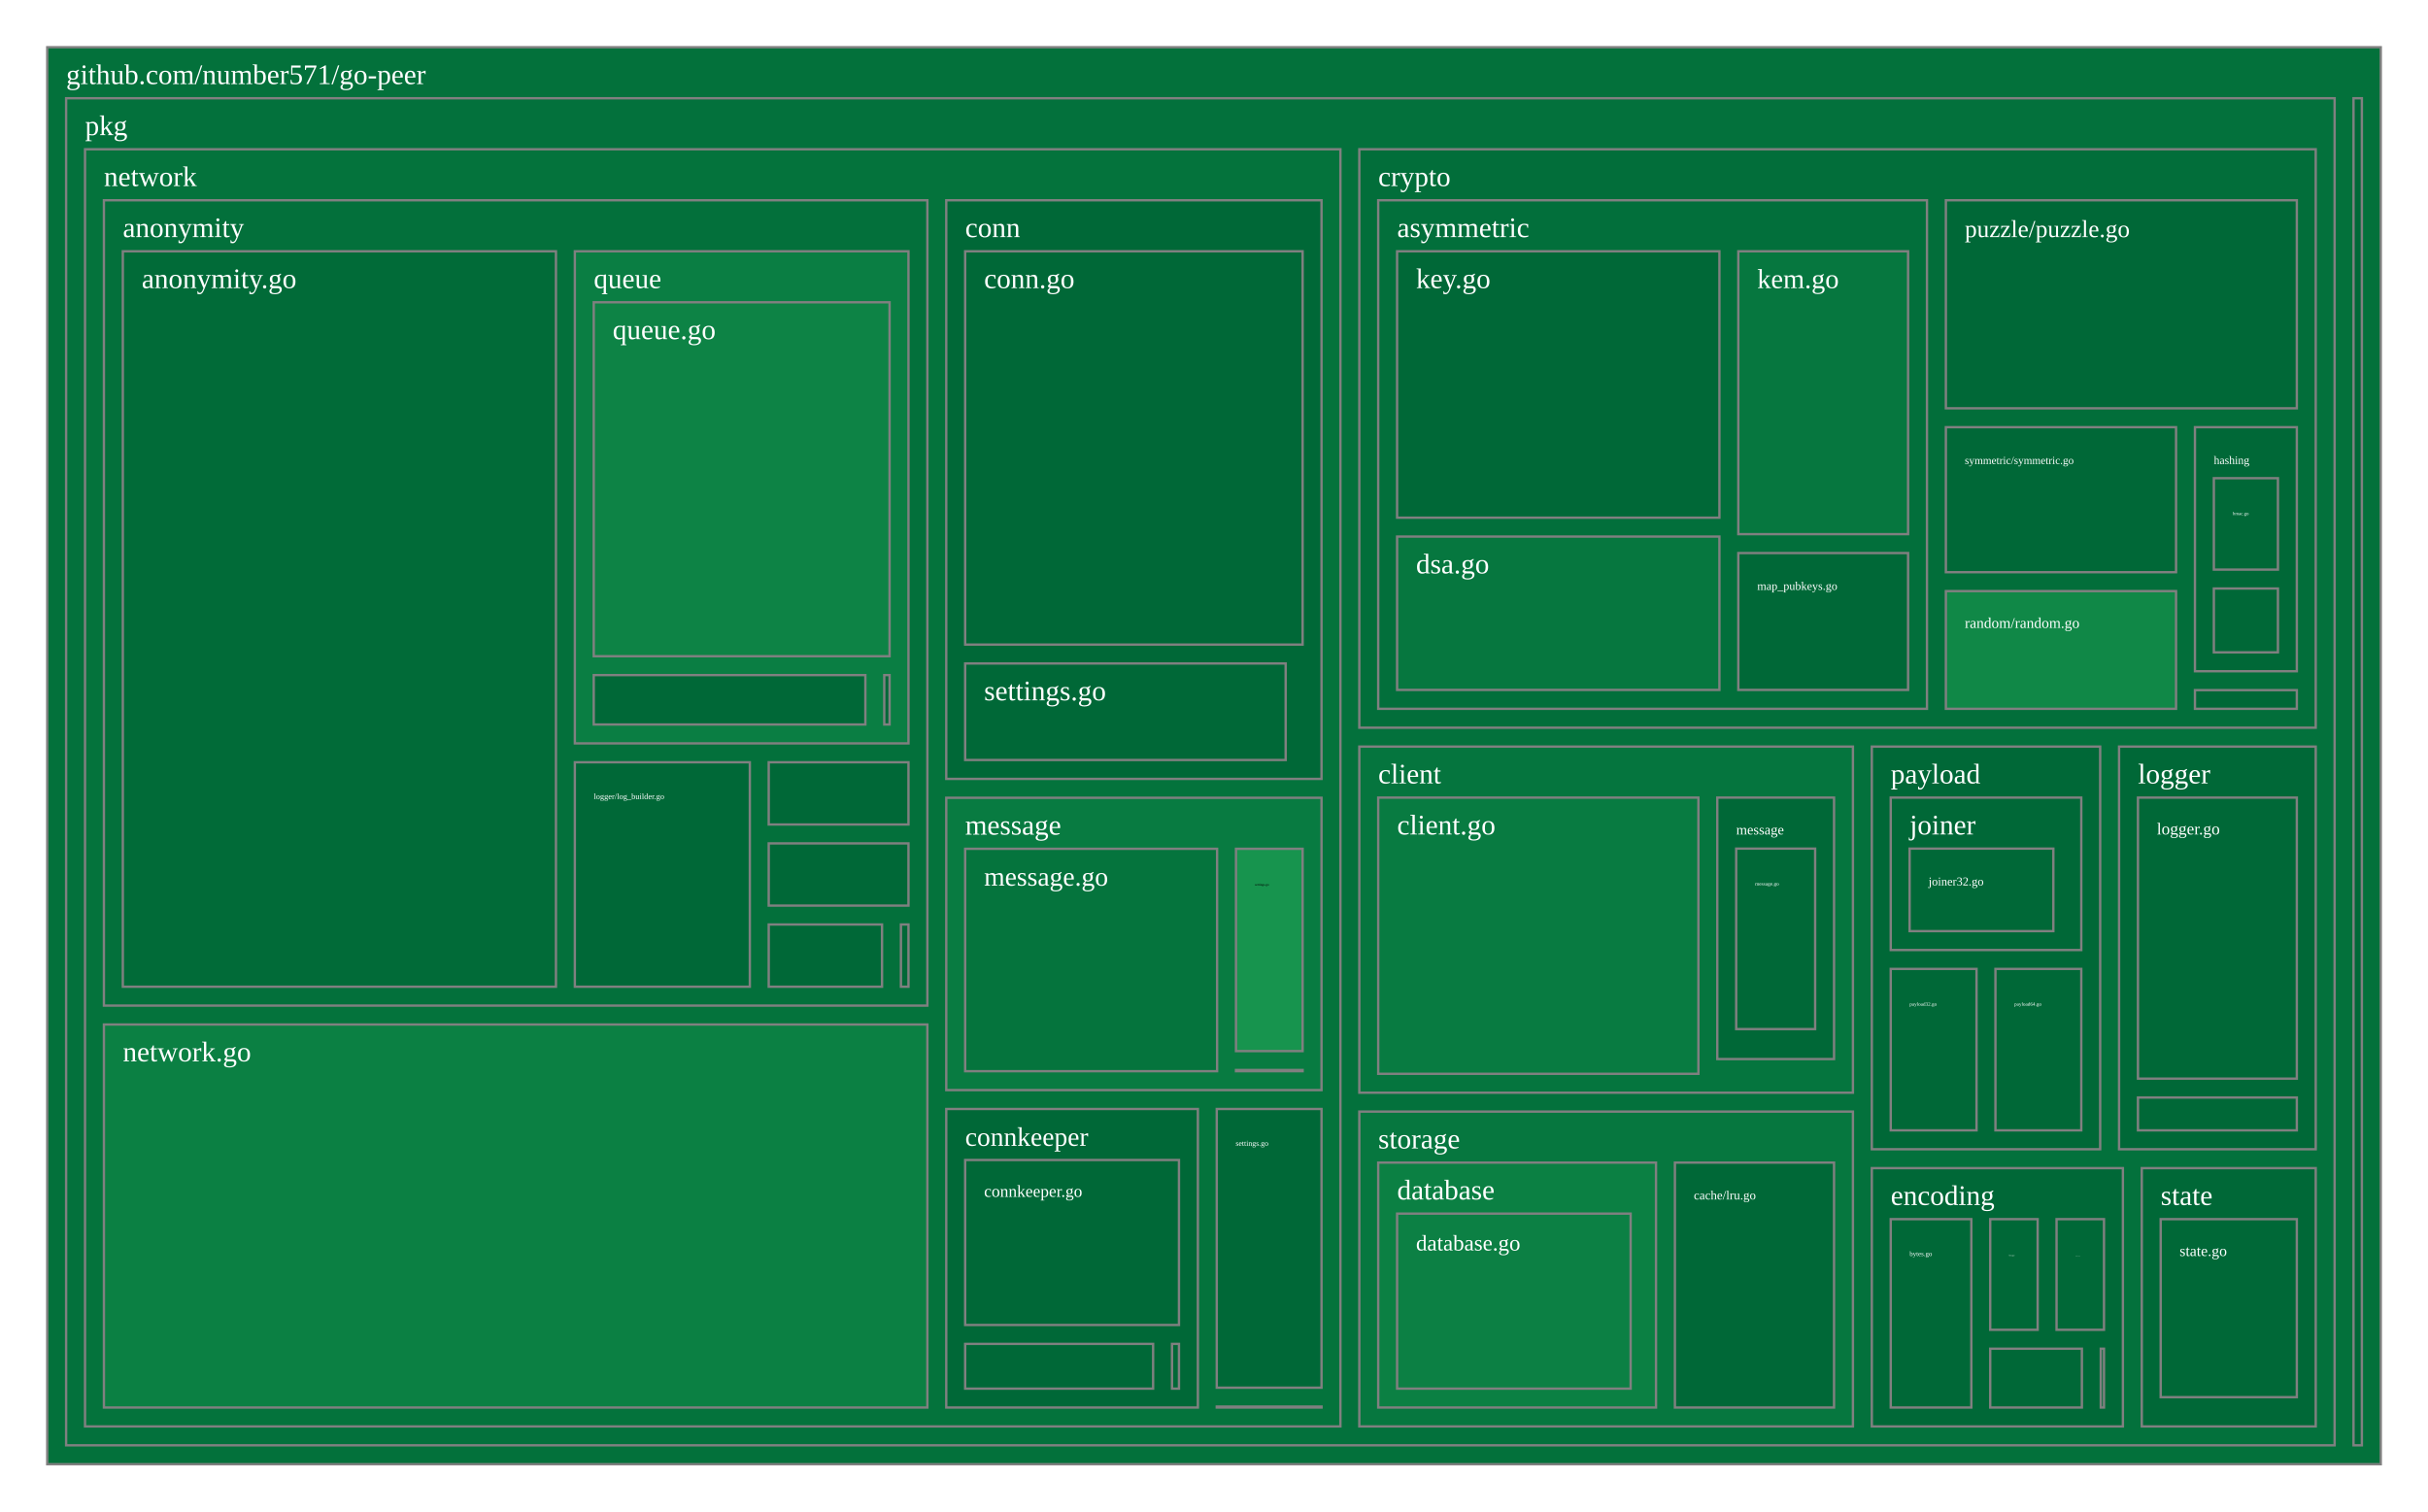
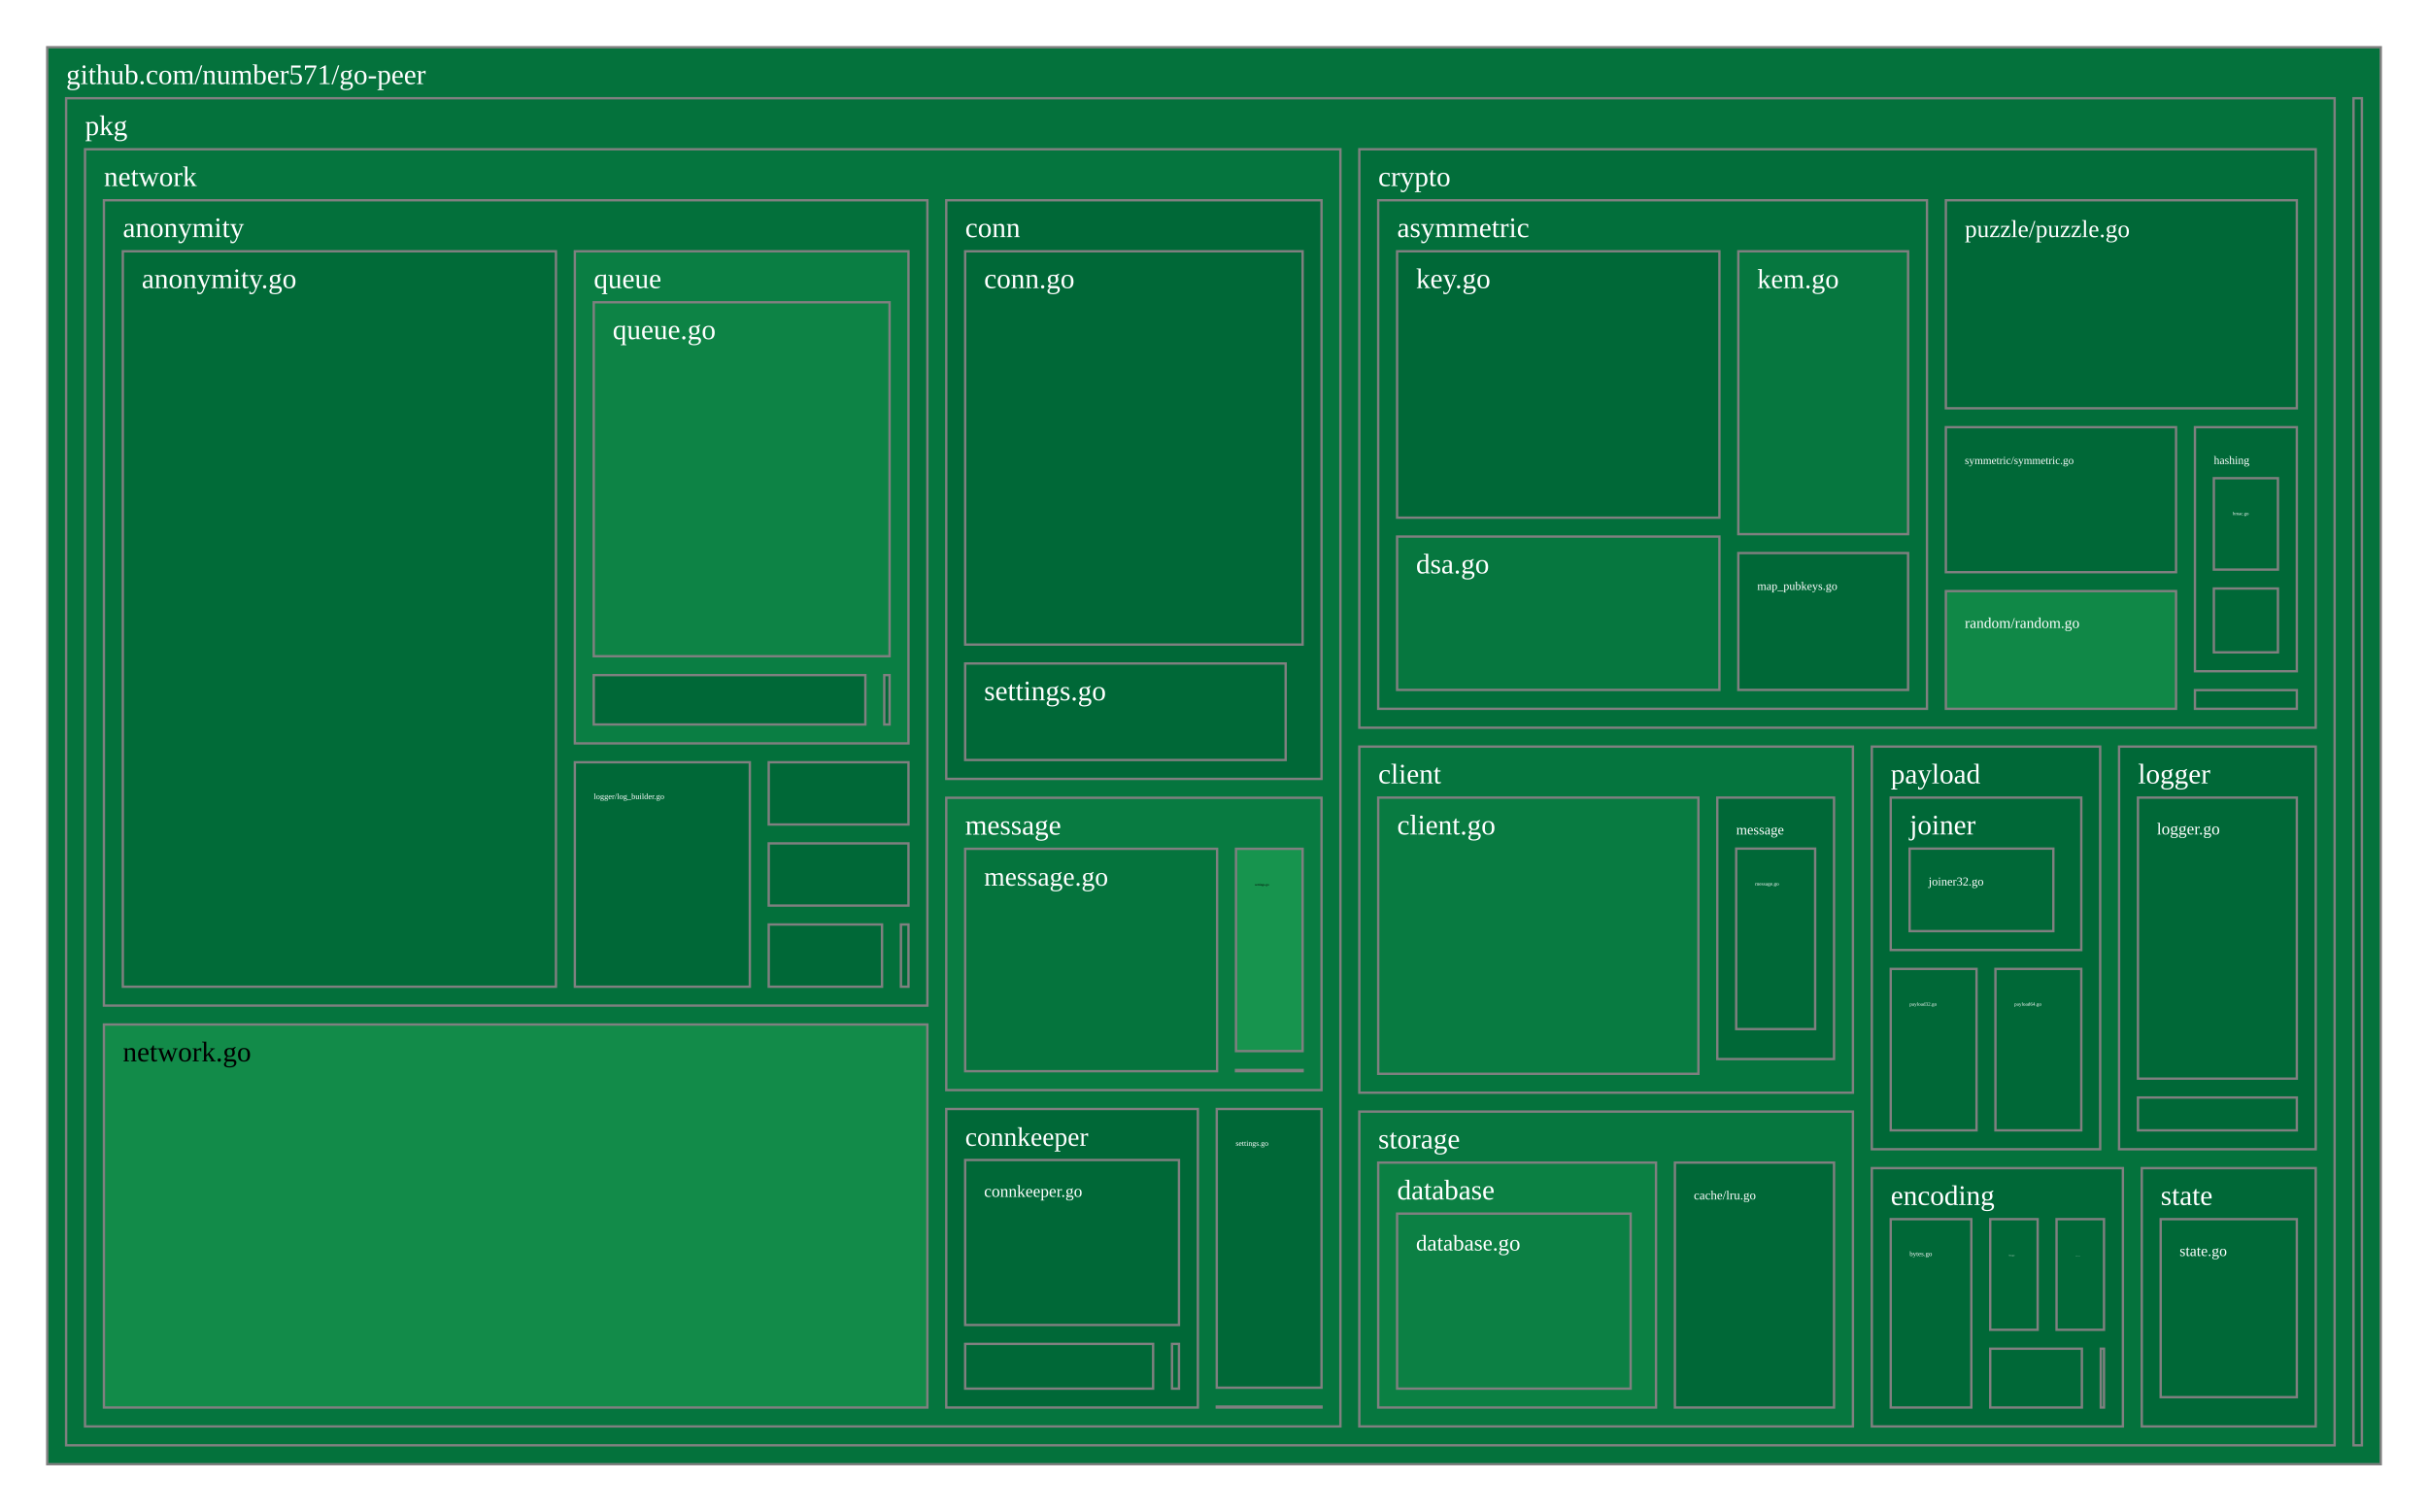
<svg xmlns="http://www.w3.org/2000/svg" viewBox="0 0 1028 640" style="background: white none repeat scroll 0% 0%;">
  <g>
-     <rect x="20" y="20" width="988" height="600" style="fill: rgb(3, 113, 59);opacity:1;fill-opacity:1.00;stroke:rgb(128,128,128);stroke-width:1px;stroke-opacity:1.00;" />
+     <rect x="20" y="20" width="988" height="600" style="fill: rgb(4, 114, 60);opacity:1;fill-opacity:1.00;stroke:rgb(128,128,128);stroke-width:1px;stroke-opacity:1.00;" />
    <text data-notex="1" text-anchor="start" transform="translate(28,35.6) scale(1)" style="font-family: Open Sans, verdana, arial, sans-serif !important; font-size: 12px; fill: rgb(255, 255, 255); fill-opacity: 1.00; white-space: pre;" data-math="N">github.com/number571/go-peer</text>
  </g>
  <g>
-     <rect x="28" y="41.6" width="960.46" height="570.4" style="fill: rgb(3, 113, 60);opacity:1;fill-opacity:1.00;stroke:rgb(128,128,128);stroke-width:1px;stroke-opacity:1.00;" />
+     <rect x="28" y="41.6" width="960.46" height="570.4" style="fill: rgb(4, 114, 60);opacity:1;fill-opacity:1.00;stroke:rgb(128,128,128);stroke-width:1px;stroke-opacity:1.00;" />
    <text data-notex="1" text-anchor="start" transform="translate(36,57.2) scale(1)" style="font-family: Open Sans, verdana, arial, sans-serif !important; font-size: 12px; fill: rgb(255, 255, 255); fill-opacity: 1.00; white-space: pre;" data-math="N">pkg</text>
  </g>
  <g>
    <rect x="996.46" y="41.6" width="3.54" height="570.4" style="fill: rgb(0, 104, 55);opacity:1;fill-opacity:1.00;stroke:rgb(128,128,128);stroke-width:1px;stroke-opacity:1.00;" />
  </g>
  <g>
    <rect x="575.524" y="316.135" width="208.994" height="146.556" style="fill: rgb(5, 117, 62);opacity:1;fill-opacity:1.00;stroke:rgb(128,128,128);stroke-width:1px;stroke-opacity:1.00;" />
    <text data-notex="1" text-anchor="start" transform="translate(583.5237,331.7353) scale(1)" style="font-family: Open Sans, verdana, arial, sans-serif !important; font-size: 12px; fill: rgb(255, 255, 255); fill-opacity: 1.00; white-space: pre;" data-math="N">client</text>
  </g>
  <g>
    <rect x="575.524" y="63.2" width="404.936" height="244.935" style="fill: rgb(2, 110, 58);opacity:1;fill-opacity:1.00;stroke:rgb(128,128,128);stroke-width:1px;stroke-opacity:1.00;" />
    <text data-notex="1" text-anchor="start" transform="translate(583.5237,78.8) scale(1)" style="font-family: Open Sans, verdana, arial, sans-serif !important; font-size: 12px; fill: rgb(255, 255, 255); fill-opacity: 1.00; white-space: pre;" data-math="N">crypto</text>
  </g>
  <g>
    <rect x="792.518" y="494.632" width="106.3" height="109.368" style="fill: rgb(0, 104, 55);opacity:1;fill-opacity:1.00;stroke:rgb(128,128,128);stroke-width:1px;stroke-opacity:1.00;" />
    <text data-notex="1" text-anchor="start" transform="translate(800.5178,510.2322) scale(1)" style="font-family: Open Sans, verdana, arial, sans-serif !important; font-size: 12px; fill: rgb(255, 255, 255); fill-opacity: 1.00; white-space: pre;" data-math="N">encoding</text>
  </g>
  <g>
    <rect x="897.199" y="316.135" width="83.261" height="170.497" style="fill: rgb(0, 104, 55);opacity:1;fill-opacity:1.00;stroke:rgb(128,128,128);stroke-width:1px;stroke-opacity:1.00;" />
    <text data-notex="1" text-anchor="start" transform="translate(905.1993,331.7353) scale(1)" style="font-family: Open Sans, verdana, arial, sans-serif !important; font-size: 12px; fill: rgb(255, 255, 255); fill-opacity: 1.00; white-space: pre;" data-math="N">logger</text>
  </g>
  <g>
-     <rect x="36" y="63.2" width="531.524" height="540.8" style="fill: rgb(4, 115, 60);opacity:1;fill-opacity:1.00;stroke:rgb(128,128,128);stroke-width:1px;stroke-opacity:1.00;" />
+     <rect x="36" y="63.2" width="531.524" height="540.8" style="fill: rgb(5, 117, 62);opacity:1;fill-opacity:1.00;stroke:rgb(128,128,128);stroke-width:1px;stroke-opacity:1.00;" />
    <text data-notex="1" text-anchor="start" transform="translate(44,78.8) scale(1)" style="font-family: Open Sans, verdana, arial, sans-serif !important; font-size: 12px; fill: rgb(255, 255, 255); fill-opacity: 1.00; white-space: pre;" data-math="N">network</text>
  </g>
  <g>
    <rect x="792.518" y="316.135" width="96.682" height="170.497" style="fill: rgb(0, 104, 55);opacity:1;fill-opacity:1.00;stroke:rgb(128,128,128);stroke-width:1px;stroke-opacity:1.00;" />
    <text data-notex="1" text-anchor="start" transform="translate(800.5178,331.7353) scale(1)" style="font-family: Open Sans, verdana, arial, sans-serif !important; font-size: 12px; fill: rgb(255, 255, 255); fill-opacity: 1.00; white-space: pre;" data-math="N">payload</text>
  </g>
  <g>
    <rect x="906.817" y="494.632" width="73.643" height="109.368" style="fill: rgb(0, 104, 55);opacity:1;fill-opacity:1.00;stroke:rgb(128,128,128);stroke-width:1px;stroke-opacity:1.00;" />
    <text data-notex="1" text-anchor="start" transform="translate(914.8175,510.2322) scale(1)" style="font-family: Open Sans, verdana, arial, sans-serif !important; font-size: 12px; fill: rgb(255, 255, 255); fill-opacity: 1.00; white-space: pre;" data-math="N">state</text>
  </g>
  <g>
    <rect x="575.524" y="470.691" width="208.994" height="133.309" style="fill: rgb(6, 119, 63);opacity:1;fill-opacity:1.00;stroke:rgb(128,128,128);stroke-width:1px;stroke-opacity:1.00;" />
    <text data-notex="1" text-anchor="start" transform="translate(583.5237,486.2915) scale(1)" style="font-family: Open Sans, verdana, arial, sans-serif !important; font-size: 12px; fill: rgb(255, 255, 255); fill-opacity: 1.00; white-space: pre;" data-math="N">storage</text>
  </g>
  <g>
    <rect x="583.524" y="337.735" width="135.567" height="116.956" style="fill: rgb(8, 123, 65);opacity:1;fill-opacity:1.00;stroke:rgb(128,128,128);stroke-width:1px;stroke-opacity:1.00;" />
    <text data-notex="1" text-anchor="start" transform="translate(591.5237,353.3353) scale(1)" style="font-family: Open Sans, verdana, arial, sans-serif !important; font-size: 12px; fill: rgb(255, 255, 255); fill-opacity: 1.00; white-space: pre;" data-math="N">client.go</text>
  </g>
  <g>
    <rect x="727.091" y="337.735" width="49.427" height="110.708" style="fill: rgb(0, 104, 55);opacity:1;fill-opacity:1.00;stroke:rgb(128,128,128);stroke-width:1px;stroke-opacity:1.00;" />
    <text data-notex="1" text-anchor="start" transform="translate(735.0909,353.3353) scale(0.497424)" style="font-family: Open Sans, verdana, arial, sans-serif !important; font-size: 12px; fill: rgb(255, 255, 255); fill-opacity: 1.00; white-space: pre;" data-math="N">message</text>
  </g>
  <g>
    <rect x="583.524" y="84.8" width="232.347" height="215.335" style="fill: rgb(2, 111, 59);opacity:1;fill-opacity:1.00;stroke:rgb(128,128,128);stroke-width:1px;stroke-opacity:1.00;" />
    <text data-notex="1" text-anchor="start" transform="translate(591.5237,100.4) scale(1)" style="font-family: Open Sans, verdana, arial, sans-serif !important; font-size: 12px; fill: rgb(255, 255, 255); fill-opacity: 1.00; white-space: pre;" data-math="N">asymmetric</text>
  </g>
  <g>
    <rect x="929.329" y="180.886" width="43.131" height="103.343" style="fill: rgb(0, 104, 55);opacity:1;fill-opacity:1.00;stroke:rgb(128,128,128);stroke-width:1px;stroke-opacity:1.00;" />
    <text data-notex="1" text-anchor="start" transform="translate(937.3288,196.4861) scale(0.40374)" style="font-family: Open Sans, verdana, arial, sans-serif !important; font-size: 12px; fill: rgb(255, 255, 255); fill-opacity: 1.00; white-space: pre;" data-math="N">hashing</text>
  </g>
  <g>
    <rect x="929.329" y="292.229" width="43.131" height="7.906" style="fill: rgb(0, 104, 55);opacity:1;fill-opacity:1.00;stroke:rgb(128,128,128);stroke-width:1px;stroke-opacity:1.00;" />
  </g>
  <g>
    <rect x="823.871" y="84.8" width="148.59" height="88.086" style="fill: rgb(0, 104, 55);opacity:1;fill-opacity:1.00;stroke:rgb(128,128,128);stroke-width:1px;stroke-opacity:1.00;" />
    <text data-notex="1" text-anchor="start" transform="translate(831.8705,100.4) scale(0.863214)" style="font-family: Open Sans, verdana, arial, sans-serif !important; font-size: 12px; fill: rgb(255, 255, 255); fill-opacity: 1.00; white-space: pre;" data-math="N">puzzle/puzzle.go</text>
  </g>
  <g>
    <rect x="823.871" y="250.295" width="97.458" height="49.841" style="fill: rgb(16, 136, 71);opacity:1;fill-opacity:1.00;stroke:rgb(128,128,128);stroke-width:1px;stroke-opacity:1.00;" />
    <text data-notex="1" text-anchor="start" transform="translate(831.8705,265.8948) scale(0.530327)" style="font-family: Open Sans, verdana, arial, sans-serif !important; font-size: 12px; fill: rgb(255, 255, 255); fill-opacity: 1.00; white-space: pre;" data-math="N">random/random.go</text>
  </g>
  <g>
    <rect x="823.871" y="180.886" width="97.458" height="61.409" style="fill: rgb(0, 104, 55);opacity:1;fill-opacity:1.00;stroke:rgb(128,128,128);stroke-width:1px;stroke-opacity:1.00;" />
    <text data-notex="1" text-anchor="start" transform="translate(831.8705,196.4861) scale(0.385693)" style="font-family: Open Sans, verdana, arial, sans-serif !important; font-size: 12px; fill: rgb(255, 255, 255); fill-opacity: 1.00; white-space: pre;" data-math="N">symmetric/symmetric.go</text>
  </g>
  <g>
    <rect x="800.518" y="516.232" width="34.128" height="79.768" style="fill: rgb(0, 104, 55);opacity:1;fill-opacity:1.00;stroke:rgb(128,128,128);stroke-width:1px;stroke-opacity:1.00;" />
    <text data-notex="1" text-anchor="start" transform="translate(808.5178,531.8322) scale(0.236048)" style="font-family: Open Sans, verdana, arial, sans-serif !important; font-size: 12px; fill: rgb(255, 255, 255); fill-opacity: 1.00; white-space: pre;" data-math="N">bytes.go</text>
  </g>
  <g>
    <rect x="889.456" y="571.087" width="1.362" height="24.913" style="fill: rgb(0, 104, 55);opacity:1;fill-opacity:1.00;stroke:rgb(128,128,128);stroke-width:1px;stroke-opacity:1.00;" />
  </g>
  <g>
    <rect x="842.646" y="516.232" width="20.086" height="46.855" style="fill: rgb(0, 104, 55);opacity:1;fill-opacity:1.00;stroke:rgb(128,128,128);stroke-width:1px;stroke-opacity:1.00;" />
    <text data-notex="1" text-anchor="start" transform="translate(850.6462,531.8322) scale(0.070931)" style="font-family: Open Sans, verdana, arial, sans-serif !important; font-size: 12px; fill: rgb(255, 255, 255); fill-opacity: 1.00; white-space: pre;" data-math="N">hex.go</text>
  </g>
  <g>
    <rect x="870.732" y="516.232" width="20.086" height="46.855" style="fill: rgb(0, 104, 55);opacity:1;fill-opacity:1.00;stroke:rgb(128,128,128);stroke-width:1px;stroke-opacity:1.00;" />
    <text data-notex="1" text-anchor="start" transform="translate(878.7318,531.8322) scale(0.025035)" style="font-family: Open Sans, verdana, arial, sans-serif !important; font-size: 12px; fill: rgb(255, 255, 255); fill-opacity: 1.00; white-space: pre;" data-math="N">serialize_json.go</text>
  </g>
  <g>
    <rect x="842.646" y="571.087" width="38.809" height="24.913" style="fill: rgb(0, 104, 55);opacity:1;fill-opacity:1.00;stroke:rgb(128,128,128);stroke-width:1px;stroke-opacity:1.00;" />
  </g>
  <g>
    <rect x="905.199" y="337.735" width="67.261" height="119" style="fill: rgb(0, 104, 55);opacity:1;fill-opacity:1.00;stroke:rgb(128,128,128);stroke-width:1px;stroke-opacity:1.00;" />
    <text data-notex="1" text-anchor="start" transform="translate(913.1993,353.3353) scale(0.593297)" style="font-family: Open Sans, verdana, arial, sans-serif !important; font-size: 12px; fill: rgb(255, 255, 255); fill-opacity: 1.00; white-space: pre;" data-math="N">logger.go</text>
  </g>
  <g>
    <rect x="905.199" y="464.736" width="67.261" height="13.897" style="fill: rgb(0, 104, 55);opacity:1;fill-opacity:1.00;stroke:rgb(128,128,128);stroke-width:1px;stroke-opacity:1.00;" />
  </g>
  <g>
    <rect x="44" y="84.8" width="348.64" height="341.011" style="fill: rgb(3, 112, 59);opacity:1;fill-opacity:1.00;stroke:rgb(128,128,128);stroke-width:1px;stroke-opacity:1.00;" />
    <text data-notex="1" text-anchor="start" transform="translate(52,100.4) scale(1)" style="font-family: Open Sans, verdana, arial, sans-serif !important; font-size: 12px; fill: rgb(255, 255, 255); fill-opacity: 1.00; white-space: pre;" data-math="N">anonymity</text>
  </g>
  <g>
    <rect x="400.64" y="84.8" width="158.884" height="245.011" style="fill: rgb(0, 104, 55);opacity:1;fill-opacity:1.00;stroke:rgb(128,128,128);stroke-width:1px;stroke-opacity:1.00;" />
    <text data-notex="1" text-anchor="start" transform="translate(408.6399,100.4) scale(1)" style="font-family: Open Sans, verdana, arial, sans-serif !important; font-size: 12px; fill: rgb(255, 255, 255); fill-opacity: 1.00; white-space: pre;" data-math="N">conn</text>
  </g>
  <g>
    <rect x="400.64" y="469.588" width="106.528" height="126.412" style="fill: rgb(0, 104, 55);opacity:1;fill-opacity:1.00;stroke:rgb(128,128,128);stroke-width:1px;stroke-opacity:1.00;" />
    <text data-notex="1" text-anchor="start" transform="translate(408.6399,485.1878) scale(0.943001)" style="font-family: Open Sans, verdana, arial, sans-serif !important; font-size: 12px; fill: rgb(255, 255, 255); fill-opacity: 1.00; white-space: pre;" data-math="N">connkeeper</text>
  </g>
  <g>
    <rect x="515.168" y="595.599" width="44.356" height="0.401" style="fill: rgb(0, 104, 55);opacity:1;fill-opacity:1.00;stroke:rgb(128,128,128);stroke-width:1px;stroke-opacity:1.00;" />
  </g>
  <g>
    <rect x="400.64" y="337.811" width="158.884" height="123.777" style="fill: rgb(8, 123, 65);opacity:1;fill-opacity:1.00;stroke:rgb(128,128,128);stroke-width:1px;stroke-opacity:1.00;" />
    <text data-notex="1" text-anchor="start" transform="translate(408.6399,353.4112) scale(1)" style="font-family: Open Sans, verdana, arial, sans-serif !important; font-size: 12px; fill: rgb(255, 255, 255); fill-opacity: 1.00; white-space: pre;" data-math="N">message</text>
  </g>
  <g>
-     <rect x="44" y="433.811" width="348.64" height="162.189" style="fill: rgb(11, 128, 67);opacity:1;fill-opacity:1.00;stroke:rgb(128,128,128);stroke-width:1px;stroke-opacity:1.00;" />
-     <text data-notex="1" text-anchor="start" transform="translate(52,449.4109) scale(1)" style="font-family: Open Sans, verdana, arial, sans-serif !important; font-size: 12px; fill: rgb(255, 255, 255); fill-opacity: 1.00; white-space: pre;" data-math="N">network.go</text>
+     <rect x="44" y="433.811" width="348.64" height="162.189" style="fill: rgb(18, 139, 73);opacity:1;fill-opacity:1.00;stroke:rgb(128,128,128);stroke-width:1px;stroke-opacity:1.00;" />
+     <text data-notex="1" text-anchor="start" transform="translate(52,449.4109) scale(1)" style="font-family: Open Sans, verdana, arial, sans-serif !important; font-size: 12px; fill: rgb(0, 0, 0); fill-opacity: 1.00; white-space: pre;" data-math="N">network.go</text>
  </g>
  <g>
    <rect x="515.168" y="469.588" width="44.356" height="118.011" style="fill: rgb(0, 104, 55);opacity:1;fill-opacity:1.00;stroke:rgb(128,128,128);stroke-width:1px;stroke-opacity:1.00;" />
    <text data-notex="1" text-anchor="start" transform="translate(523.168,485.1878) scale(0.26852)" style="font-family: Open Sans, verdana, arial, sans-serif !important; font-size: 12px; fill: rgb(255, 255, 255); fill-opacity: 1.00; white-space: pre;" data-math="N">settings.go</text>
  </g>
  <g>
    <rect x="800.518" y="337.735" width="80.682" height="64.54" style="fill: rgb(0, 104, 55);opacity:1;fill-opacity:1.00;stroke:rgb(128,128,128);stroke-width:1px;stroke-opacity:1.00;" />
    <text data-notex="1" text-anchor="start" transform="translate(808.5178,353.3353) scale(1)" style="font-family: Open Sans, verdana, arial, sans-serif !important; font-size: 12px; fill: rgb(255, 255, 255); fill-opacity: 1.00; white-space: pre;" data-math="N">joiner</text>
  </g>
  <g>
    <rect x="800.518" y="410.275" width="36.341" height="68.357" style="fill: rgb(0, 104, 55);opacity:1;fill-opacity:1.00;stroke:rgb(128,128,128);stroke-width:1px;stroke-opacity:1.00;" />
    <text data-notex="1" text-anchor="start" transform="translate(808.5178,425.8748) scale(0.176569)" style="font-family: Open Sans, verdana, arial, sans-serif !important; font-size: 12px; fill: rgb(255, 255, 255); fill-opacity: 1.00; white-space: pre;" data-math="N">payload32.go</text>
  </g>
  <g>
    <rect x="844.859" y="410.275" width="36.341" height="68.357" style="fill: rgb(0, 104, 55);opacity:1;fill-opacity:1.00;stroke:rgb(128,128,128);stroke-width:1px;stroke-opacity:1.00;" />
    <text data-notex="1" text-anchor="start" transform="translate(852.8585,425.8748) scale(0.176569)" style="font-family: Open Sans, verdana, arial, sans-serif !important; font-size: 12px; fill: rgb(255, 255, 255); fill-opacity: 1.00; white-space: pre;" data-math="N">payload64.go</text>
  </g>
  <g>
    <rect x="914.817" y="516.232" width="57.643" height="75.379" style="fill: rgb(0, 104, 55);opacity:1;fill-opacity:1.00;stroke:rgb(128,128,128);stroke-width:1px;stroke-opacity:1.00;" />
    <text data-notex="1" text-anchor="start" transform="translate(922.8175,531.8322) scale(0.542222)" style="font-family: Open Sans, verdana, arial, sans-serif !important; font-size: 12px; fill: rgb(255, 255, 255); fill-opacity: 1.00; white-space: pre;" data-math="N">state.go</text>
  </g>
  <g>
    <rect x="709.145" y="492.291" width="67.373" height="103.709" style="fill: rgb(0, 104, 55);opacity:1;fill-opacity:1.00;stroke:rgb(128,128,128);stroke-width:1px;stroke-opacity:1.00;" />
    <text data-notex="1" text-anchor="start" transform="translate(717.145,507.8915) scale(0.445944)" style="font-family: Open Sans, verdana, arial, sans-serif !important; font-size: 12px; fill: rgb(255, 255, 255); fill-opacity: 1.00; white-space: pre;" data-math="N">cache/lru.go</text>
  </g>
  <g>
    <rect x="583.524" y="492.291" width="117.621" height="103.709" style="fill: rgb(11, 128, 67);opacity:1;fill-opacity:1.00;stroke:rgb(128,128,128);stroke-width:1px;stroke-opacity:1.00;" />
    <text data-notex="1" text-anchor="start" transform="translate(591.5237,507.8915) scale(1)" style="font-family: Open Sans, verdana, arial, sans-serif !important; font-size: 12px; fill: rgb(255, 255, 255); fill-opacity: 1.00; white-space: pre;" data-math="N">database</text>
  </g>
  <g>
    <rect x="735.091" y="359.335" width="33.427" height="76.418" style="fill: rgb(0, 104, 55);opacity:1;fill-opacity:1.00;stroke:rgb(128,128,128);stroke-width:1px;stroke-opacity:1.00;" />
    <text data-notex="1" text-anchor="start" transform="translate(743.0909,374.9353) scale(0.18153)" style="font-family: Open Sans, verdana, arial, sans-serif !important; font-size: 12px; fill: rgb(255, 255, 255); fill-opacity: 1.00; white-space: pre;" data-math="N">message.go</text>
  </g>
  <g>
    <rect x="591.524" y="227.2" width="136.466" height="64.936" style="fill: rgb(6, 119, 63);opacity:1;fill-opacity:1.00;stroke:rgb(128,128,128);stroke-width:1px;stroke-opacity:1.00;" />
    <text data-notex="1" text-anchor="start" transform="translate(599.5237,242.7997) scale(1)" style="font-family: Open Sans, verdana, arial, sans-serif !important; font-size: 12px; fill: rgb(255, 255, 255); fill-opacity: 1.00; white-space: pre;" data-math="N">dsa.go</text>
  </g>
  <g>
    <rect x="735.989" y="106.4" width="71.881" height="119.783" style="fill: rgb(6, 119, 63);opacity:1;fill-opacity:1.00;stroke:rgb(128,128,128);stroke-width:1px;stroke-opacity:1.00;" />
    <text data-notex="1" text-anchor="start" transform="translate(743.9895,122) scale(0.970157)" style="font-family: Open Sans, verdana, arial, sans-serif !important; font-size: 12px; fill: rgb(255, 255, 255); fill-opacity: 1.00; white-space: pre;" data-math="N">kem.go</text>
  </g>
  <g>
    <rect x="591.524" y="106.4" width="136.466" height="112.8" style="fill: rgb(0, 104, 55);opacity:1;fill-opacity:1.00;stroke:rgb(128,128,128);stroke-width:1px;stroke-opacity:1.00;" />
    <text data-notex="1" text-anchor="start" transform="translate(599.5237,122) scale(1)" style="font-family: Open Sans, verdana, arial, sans-serif !important; font-size: 12px; fill: rgb(255, 255, 255); fill-opacity: 1.00; white-space: pre;" data-math="N">key.go</text>
  </g>
  <g>
    <rect x="735.989" y="234.183" width="71.881" height="57.952" style="fill: rgb(0, 104, 55);opacity:1;fill-opacity:1.00;stroke:rgb(128,128,128);stroke-width:1px;stroke-opacity:1.00;" />
    <text data-notex="1" text-anchor="start" transform="translate(743.9895,249.7829) scale(0.415782)" style="font-family: Open Sans, verdana, arial, sans-serif !important; font-size: 12px; fill: rgb(255, 255, 255); fill-opacity: 1.00; white-space: pre;" data-math="N">map_pubkeys.go</text>
  </g>
  <g>
    <rect x="937.329" y="249.196" width="27.131" height="27.033" style="fill: rgb(0, 104, 55);opacity:1;fill-opacity:1.00;stroke:rgb(128,128,128);stroke-width:1px;stroke-opacity:1.00;" />
  </g>
  <g>
    <rect x="937.329" y="202.486" width="27.131" height="38.71" style="fill: rgb(0, 104, 55);opacity:1;fill-opacity:1.00;stroke:rgb(128,128,128);stroke-width:1px;stroke-opacity:1.00;" />
    <text data-notex="1" text-anchor="start" transform="translate(945.3288,218.0861) scale(0.165644)" style="font-family: Open Sans, verdana, arial, sans-serif !important; font-size: 12px; fill: rgb(255, 255, 255); fill-opacity: 1.00; white-space: pre;" data-math="N">hmac.go</text>
  </g>
  <g>
    <rect x="325.475" y="322.775" width="59.165" height="26.345" style="fill: rgb(0, 104, 55);opacity:1;fill-opacity:1.00;stroke:rgb(128,128,128);stroke-width:1px;stroke-opacity:1.00;" />
  </g>
  <g>
    <rect x="52" y="106.4" width="183.384" height="311.411" style="fill: rgb(1, 107, 56);opacity:1;fill-opacity:1.00;stroke:rgb(128,128,128);stroke-width:1px;stroke-opacity:1.00;" />
    <text data-notex="1" text-anchor="start" transform="translate(60,122) scale(1)" style="font-family: Open Sans, verdana, arial, sans-serif !important; font-size: 12px; fill: rgb(255, 255, 255); fill-opacity: 1.00; white-space: pre;" data-math="N">anonymity.go</text>
  </g>
  <g>
    <rect x="381.446" y="391.466" width="3.194" height="26.345" style="fill: rgb(0, 104, 55);opacity:1;fill-opacity:1.00;stroke:rgb(128,128,128);stroke-width:1px;stroke-opacity:1.00;" />
  </g>
  <g>
    <rect x="325.475" y="391.466" width="47.971" height="26.345" style="fill: rgb(0, 104, 55);opacity:1;fill-opacity:1.00;stroke:rgb(128,128,128);stroke-width:1px;stroke-opacity:1.00;" />
  </g>
  <g>
    <rect x="243.384" y="322.775" width="74.091" height="95.036" style="fill: rgb(0, 104, 55);opacity:1;fill-opacity:1.00;stroke:rgb(128,128,128);stroke-width:1px;stroke-opacity:1.00;" />
    <text data-notex="1" text-anchor="start" transform="translate(251.3843,338.3751) scale(0.288148)" style="font-family: Open Sans, verdana, arial, sans-serif !important; font-size: 12px; fill: rgb(255, 255, 255); fill-opacity: 1.00; white-space: pre;" data-math="N">logger/log_builder.go</text>
  </g>
  <g>
    <rect x="243.384" y="106.4" width="141.256" height="208.375" style="fill: rgb(10, 126, 67);opacity:1;fill-opacity:1.00;stroke:rgb(128,128,128);stroke-width:1px;stroke-opacity:1.00;" />
    <text data-notex="1" text-anchor="start" transform="translate(251.3843,122) scale(1)" style="font-family: Open Sans, verdana, arial, sans-serif !important; font-size: 12px; fill: rgb(255, 255, 255); fill-opacity: 1.00; white-space: pre;" data-math="N">queue</text>
  </g>
  <g>
    <rect x="325.475" y="357.12" width="59.165" height="26.345" style="fill: rgb(0, 104, 55);opacity:1;fill-opacity:1.00;stroke:rgb(128,128,128);stroke-width:1px;stroke-opacity:1.00;" />
  </g>
  <g>
    <rect x="408.64" y="106.4" width="142.884" height="166.54" style="fill: rgb(0, 104, 55);opacity:1;fill-opacity:1.00;stroke:rgb(128,128,128);stroke-width:1px;stroke-opacity:1.00;" />
    <text data-notex="1" text-anchor="start" transform="translate(416.6399,122) scale(1)" style="font-family: Open Sans, verdana, arial, sans-serif !important; font-size: 12px; fill: rgb(255, 255, 255); fill-opacity: 1.00; white-space: pre;" data-math="N">conn.go</text>
  </g>
  <g>
    <rect x="408.64" y="280.94" width="135.699" height="40.871" style="fill: rgb(0, 104, 55);opacity:1;fill-opacity:1.00;stroke:rgb(128,128,128);stroke-width:1px;stroke-opacity:1.00;" />
    <text data-notex="1" text-anchor="start" transform="translate(416.6399,296.54) scale(1)" style="font-family: Open Sans, verdana, arial, sans-serif !important; font-size: 12px; fill: rgb(255, 255, 255); fill-opacity: 1.00; white-space: pre;" data-math="N">settings.go</text>
  </g>
  <g>
    <rect x="408.64" y="491.188" width="90.528" height="69.86" style="fill: rgb(0, 104, 55);opacity:1;fill-opacity:1.00;stroke:rgb(128,128,128);stroke-width:1px;stroke-opacity:1.00;" />
    <text data-notex="1" text-anchor="start" transform="translate(416.6399,506.7878) scale(0.59718)" style="font-family: Open Sans, verdana, arial, sans-serif !important; font-size: 12px; fill: rgb(255, 255, 255); fill-opacity: 1.00; white-space: pre;" data-math="N">connkeeper.go</text>
  </g>
  <g>
    <rect x="496.22" y="569.048" width="2.948" height="18.952" style="fill: rgb(0, 104, 55);opacity:1;fill-opacity:1.00;stroke:rgb(128,128,128);stroke-width:1px;stroke-opacity:1.00;" />
  </g>
  <g>
    <rect x="408.64" y="569.048" width="79.581" height="18.952" style="fill: rgb(0, 104, 55);opacity:1;fill-opacity:1.00;stroke:rgb(128,128,128);stroke-width:1px;stroke-opacity:1.00;" />
  </g>
  <g>
    <rect x="523.312" y="453.073" width="28.212" height="0.515" style="fill: rgb(0, 104, 55);opacity:1;fill-opacity:1.00;stroke:rgb(128,128,128);stroke-width:1px;stroke-opacity:1.00;" />
  </g>
  <g>
    <rect x="408.64" y="359.411" width="106.672" height="94.177" style="fill: rgb(5, 116, 61);opacity:1;fill-opacity:1.00;stroke:rgb(128,128,128);stroke-width:1px;stroke-opacity:1.00;" />
    <text data-notex="1" text-anchor="start" transform="translate(416.6399,375.0112) scale(0.944497)" style="font-family: Open Sans, verdana, arial, sans-serif !important; font-size: 12px; fill: rgb(255, 255, 255); fill-opacity: 1.00; white-space: pre;" data-math="N">message.go</text>
  </g>
  <g>
    <rect x="523.312" y="359.411" width="28.212" height="85.662" style="fill: rgb(23, 148, 78);opacity:1;fill-opacity:1.00;stroke:rgb(128,128,128);stroke-width:1px;stroke-opacity:1.00;" />
    <text data-notex="1" text-anchor="start" transform="translate(531.3116,375.0112) scale(0.115645)" style="font-family: Open Sans, verdana, arial, sans-serif !important; font-size: 12px; fill: rgb(0, 0, 0); fill-opacity: 1.00; white-space: pre;" data-math="N">settings.go</text>
  </g>
  <g>
    <rect x="808.518" y="359.335" width="60.856" height="34.94" style="fill: rgb(0, 104, 55);opacity:1;fill-opacity:1.00;stroke:rgb(128,128,128);stroke-width:1px;stroke-opacity:1.00;" />
    <text data-notex="1" text-anchor="start" transform="translate(816.5178,374.9353) scale(0.424775)" style="font-family: Open Sans, verdana, arial, sans-serif !important; font-size: 12px; fill: rgb(255, 255, 255); fill-opacity: 1.00; white-space: pre;" data-math="N">joiner32.go</text>
  </g>
  <g>
    <rect x="591.524" y="513.891" width="98.881" height="74.109" style="fill: rgb(12, 128, 68);opacity:1;fill-opacity:1.00;stroke:rgb(128,128,128);stroke-width:1px;stroke-opacity:1.00;" />
    <text data-notex="1" text-anchor="start" transform="translate(599.5237,529.4915) scale(0.784856)" style="font-family: Open Sans, verdana, arial, sans-serif !important; font-size: 12px; fill: rgb(255, 255, 255); fill-opacity: 1.00; white-space: pre;" data-math="N">database.go</text>
  </g>
  <g>
    <rect x="374.39" y="285.869" width="2.25" height="20.906" style="fill: rgb(0, 104, 55);opacity:1;fill-opacity:1.00;stroke:rgb(128,128,128);stroke-width:1px;stroke-opacity:1.00;" />
  </g>
  <g>
    <rect x="251.384" y="128" width="125.256" height="149.869" style="fill: rgb(13, 131, 69);opacity:1;fill-opacity:1.00;stroke:rgb(128,128,128);stroke-width:1px;stroke-opacity:1.00;" />
    <text data-notex="1" text-anchor="start" transform="translate(259.3843,143.6) scale(1)" style="font-family: Open Sans, verdana, arial, sans-serif !important; font-size: 12px; fill: rgb(255, 255, 255); fill-opacity: 1.00; white-space: pre;" data-math="N">queue.go</text>
  </g>
  <g>
    <rect x="251.384" y="285.869" width="115.005" height="20.906" style="fill: rgb(0, 104, 55);opacity:1;fill-opacity:1.00;stroke:rgb(128,128,128);stroke-width:1px;stroke-opacity:1.00;" />
  </g>
</svg>
